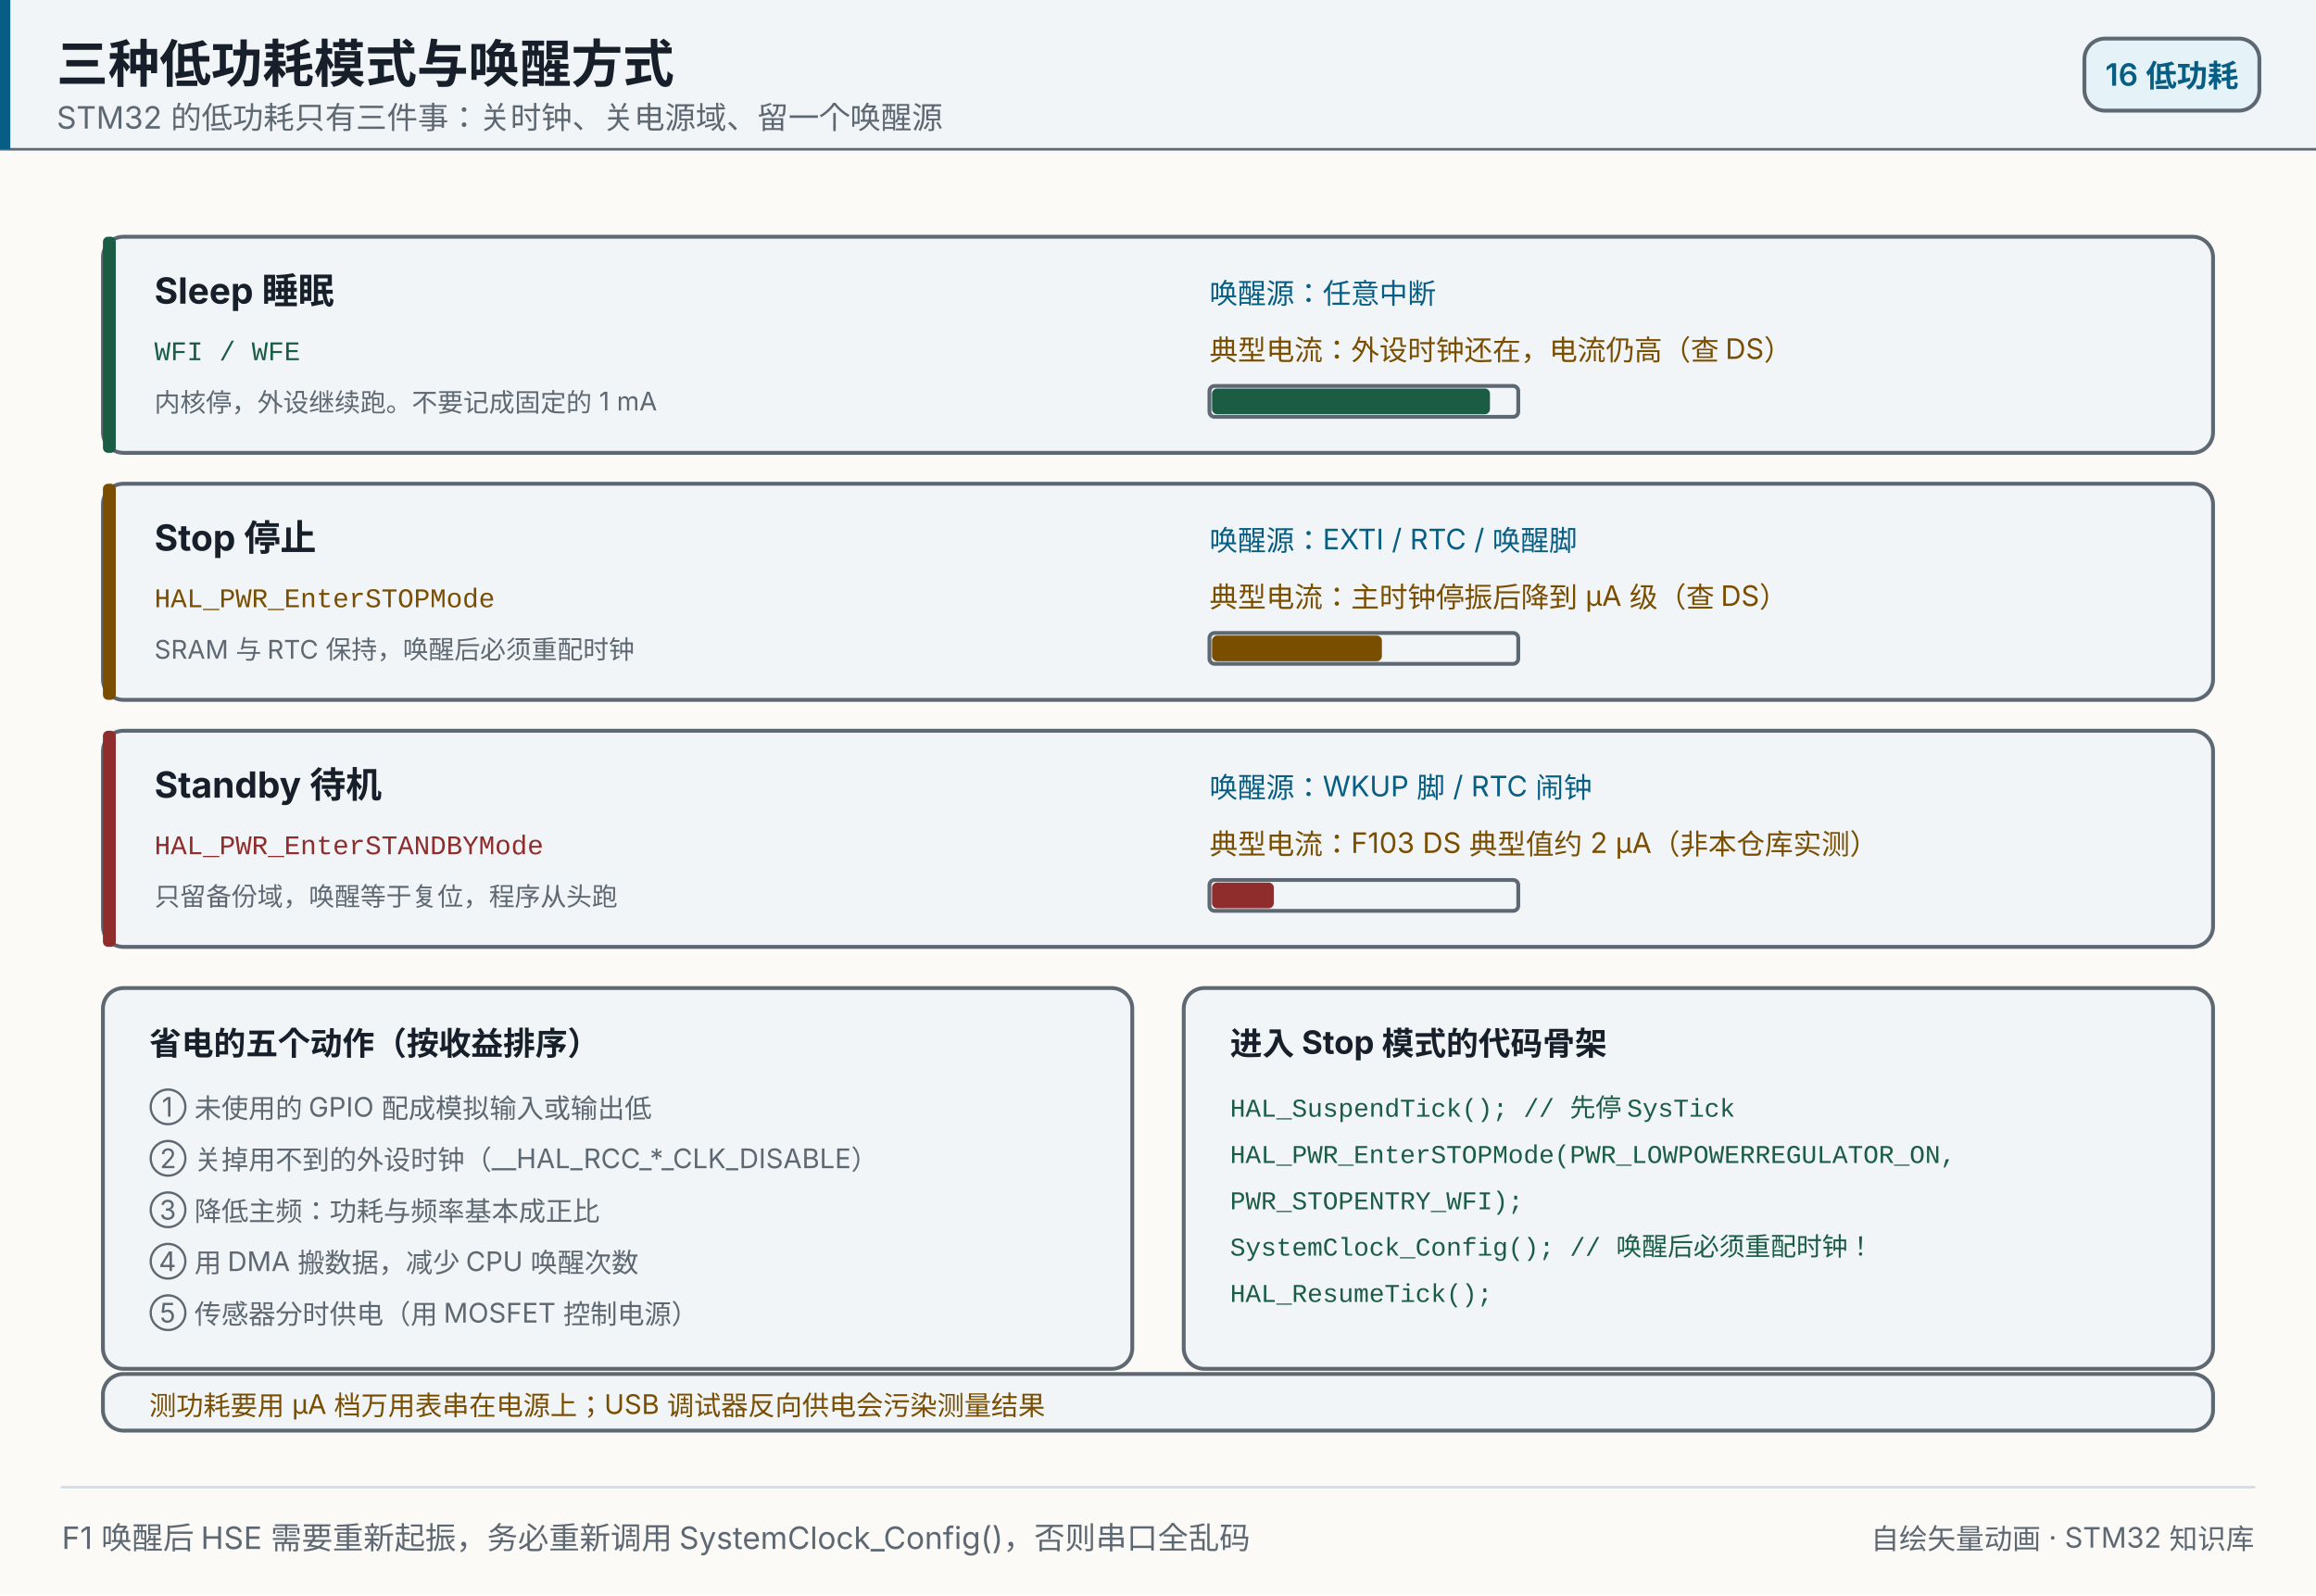
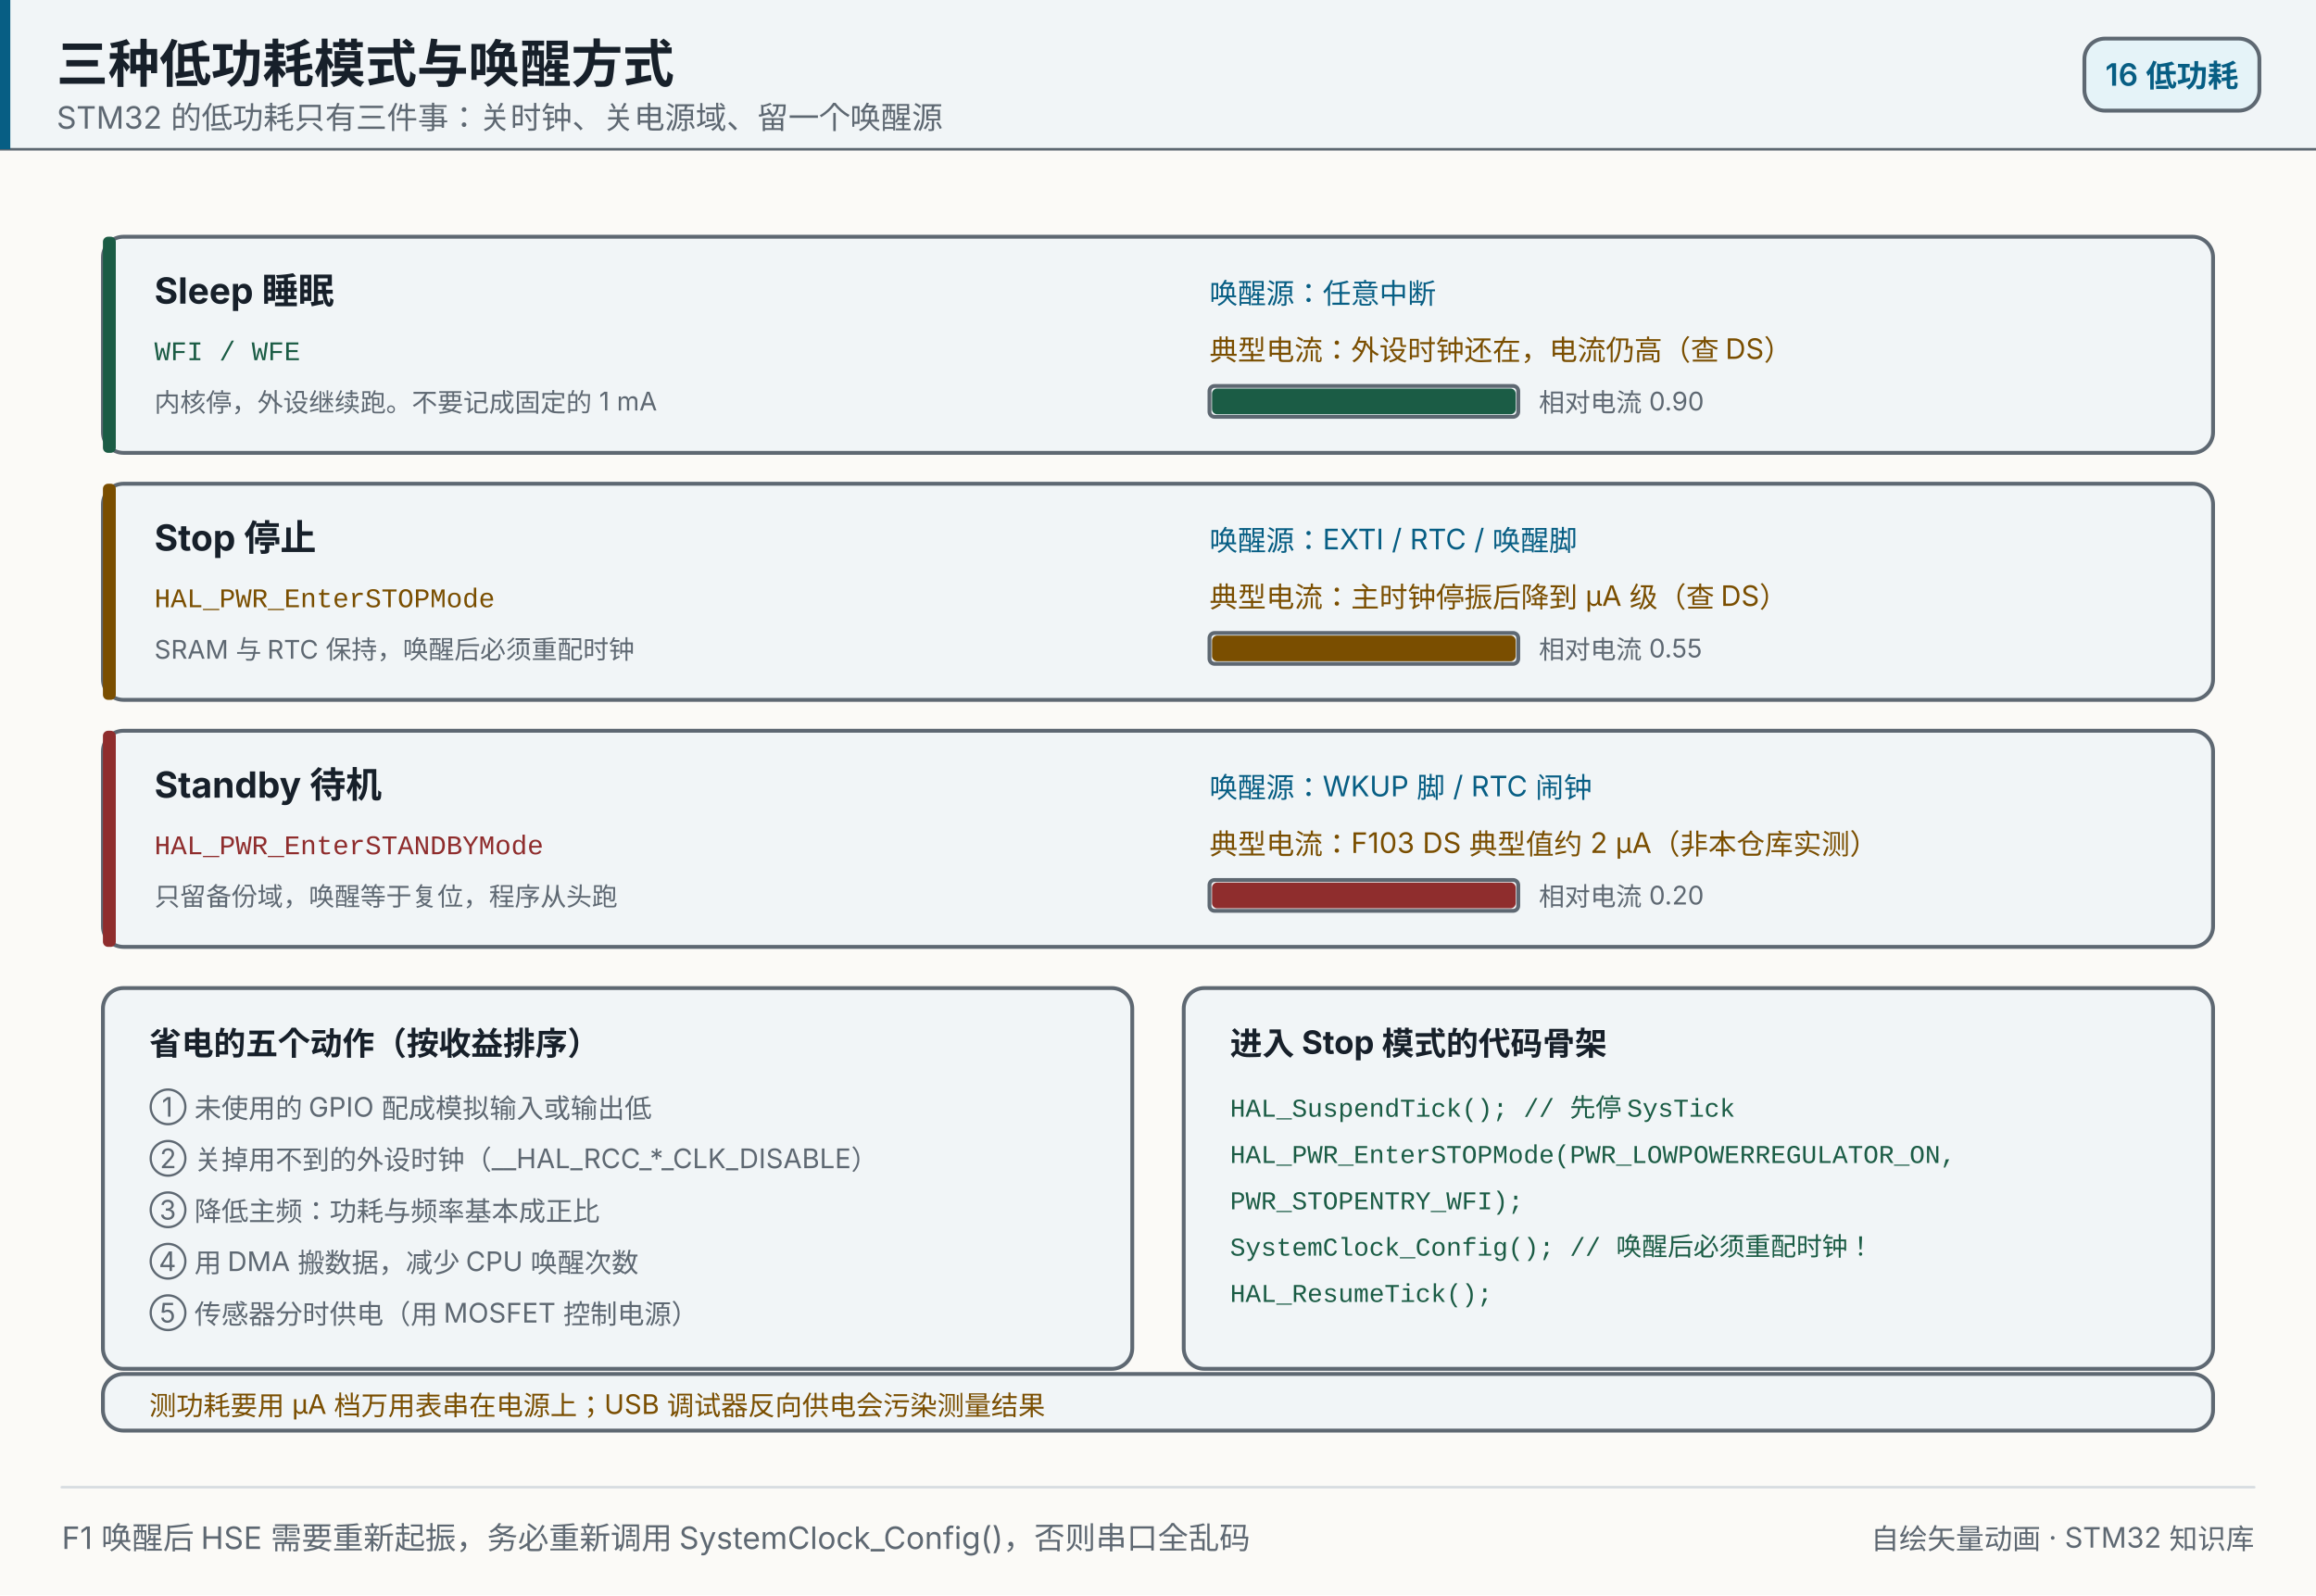
<svg xmlns="http://www.w3.org/2000/svg" width="900" height="620" viewBox="0 0 900 620" role="img" aria-label="三种低功耗模式与唤醒方式">
  <style>
- @keyframes pw0-f{0%,100%{opacity:.35}50%{opacity:1}}.pw0{animation:pw0-f 2.4s ease-in-out infinite 0.0s;}
- @keyframes pw1-f{0%,100%{opacity:.35}50%{opacity:1}}.pw1{animation:pw1-f 2.4s ease-in-out infinite 0.4s;}
- @keyframes pw2-f{0%,100%{opacity:.35}50%{opacity:1}}.pw2{animation:pw2-f 2.4s ease-in-out infinite 0.8s;}
+ @keyframes pw0-grow{0%{transform:scaleX(0)}6.00%{transform:scaleX(0)}18.00%{transform:scaleX(0.900)}100%{transform:scaleX(0.900)}}
+ .pw0{animation:pw0-grow 6.6s ease-out infinite;transform-box:fill-box;transform-origin:left center;}
+ @keyframes pw1-grow{0%{transform:scaleX(0)}28.00%{transform:scaleX(0)}40.00%{transform:scaleX(0.550)}100%{transform:scaleX(0.550)}}
+ .pw1{animation:pw1-grow 6.6s ease-out infinite;transform-box:fill-box;transform-origin:left center;}
+ @keyframes pw2-grow{0%{transform:scaleX(0)}50.00%{transform:scaleX(0)}62.00%{transform:scaleX(0.200)}100%{transform:scaleX(0.200)}}
+ .pw2{animation:pw2-grow 6.6s ease-out infinite;transform-box:fill-box;transform-origin:left center;}
@media (prefers-reduced-motion: reduce){*{animation:none!important}}
</style>
  <rect x="0" y="0" width="900" height="620" fill="#fbfaf7" />
  <rect x="0" y="0" width="900" height="58" fill="#f1f5f7" opacity="1" />
  <line x1="0" y1="58" x2="900" y2="58" stroke="#5e6872" stroke-width="1" stroke-linecap="round" opacity="1" />
  <rect x="0" y="0" width="4" height="58" fill="#075e84" opacity="1" />
  <text x="22" y="32" font-size="20" fill="#17202a" text-anchor="start" opacity="1" font-family="'PingFang SC','Hiragino Sans GB','Microsoft YaHei',system-ui,-apple-system,'Segoe UI',sans-serif" font-weight="700">三种低功耗模式与唤醒方式</text>
  <text x="22" y="50" font-size="12" fill="#5e6872" text-anchor="start" opacity="1" font-family="'PingFang SC','Hiragino Sans GB','Microsoft YaHei',system-ui,-apple-system,'Segoe UI',sans-serif">STM32 的低功耗只有三件事：关时钟、关电源域、留一个唤醒源</text>
  <rect x="810" y="15" width="68" height="28" fill="#e5f3f8" opacity="1" rx="8" stroke="#5e6872" stroke-width="1.5" />
  <text x="844" y="33.32" font-size="12" fill="#075e84" text-anchor="middle" opacity="1" font-family="'PingFang SC','Hiragino Sans GB','Microsoft YaHei',system-ui,-apple-system,'Segoe UI',sans-serif" font-weight="600">16 低功耗</text>
  <rect x="40" y="92" width="820" height="84" fill="#f1f5f7" opacity="1" rx="8" stroke="#5e6872" stroke-width="1.5" />
  <rect x="40" y="92" width="5" height="84" fill="#1b5c45" opacity="1" rx="2" />
  <text x="60" y="118" font-size="14" fill="#17202a" text-anchor="start" opacity="1" font-family="'PingFang SC','Hiragino Sans GB','Microsoft YaHei',system-ui,-apple-system,'Segoe UI',sans-serif" font-weight="700">Sleep 睡眠</text>
  <text x="60" y="140" font-size="10.5" fill="#1b5c45" text-anchor="start" opacity="1" font-family="ui-monospace,SFMono-Regular,'JetBrains Mono',Consolas,'Courier New',monospace">WFI / WFE</text>
  <text x="60" y="160" font-size="10" fill="#5e6872" text-anchor="start" opacity="1" font-family="'PingFang SC','Hiragino Sans GB','Microsoft YaHei',system-ui,-apple-system,'Segoe UI',sans-serif">内核停，外设继续跑。不要记成固定的 1 mA</text>
  <text x="470" y="118" font-size="11" fill="#075e84" text-anchor="start" opacity="1" font-family="'PingFang SC','Hiragino Sans GB','Microsoft YaHei',system-ui,-apple-system,'Segoe UI',sans-serif">唤醒源：任意中断</text>
  <text x="470" y="140" font-size="11" fill="#7a4e00" text-anchor="start" opacity="1" font-family="'PingFang SC','Hiragino Sans GB','Microsoft YaHei',system-ui,-apple-system,'Segoe UI',sans-serif">典型电流：外设时钟还在，电流仍高（查 DS）</text>
  <rect x="470" y="150" width="120" height="12" fill="#f1f5f7" opacity="1" rx="2" stroke="#5e6872" stroke-width="1.5" />
-   <rect x="471" y="151" width="108" height="10" fill="#1b5c45" opacity="1" rx="2" class="pw0" />
+   <rect x="471" y="151" width="118" height="10" fill="#1b5c45" opacity="1" rx="2" class="pw0" />
+   <text x="598" y="160" font-size="10" fill="#5e6872" text-anchor="start" opacity="1" font-family="'PingFang SC','Hiragino Sans GB','Microsoft YaHei',system-ui,-apple-system,'Segoe UI',sans-serif">相对电流 0.90</text>
  <rect x="40" y="188" width="820" height="84" fill="#f1f5f7" opacity="1" rx="8" stroke="#5e6872" stroke-width="1.5" />
  <rect x="40" y="188" width="5" height="84" fill="#7a4e00" opacity="1" rx="2" />
  <text x="60" y="214" font-size="14" fill="#17202a" text-anchor="start" opacity="1" font-family="'PingFang SC','Hiragino Sans GB','Microsoft YaHei',system-ui,-apple-system,'Segoe UI',sans-serif" font-weight="700">Stop 停止</text>
  <text x="60" y="236" font-size="10.5" fill="#7a4e00" text-anchor="start" opacity="1" font-family="ui-monospace,SFMono-Regular,'JetBrains Mono',Consolas,'Courier New',monospace">HAL_PWR_EnterSTOPMode</text>
  <text x="60" y="256" font-size="10" fill="#5e6872" text-anchor="start" opacity="1" font-family="'PingFang SC','Hiragino Sans GB','Microsoft YaHei',system-ui,-apple-system,'Segoe UI',sans-serif">SRAM 与 RTC 保持，唤醒后必须重配时钟</text>
  <text x="470" y="214" font-size="11" fill="#075e84" text-anchor="start" opacity="1" font-family="'PingFang SC','Hiragino Sans GB','Microsoft YaHei',system-ui,-apple-system,'Segoe UI',sans-serif">唤醒源：EXTI / RTC / 唤醒脚</text>
  <text x="470" y="236" font-size="11" fill="#7a4e00" text-anchor="start" opacity="1" font-family="'PingFang SC','Hiragino Sans GB','Microsoft YaHei',system-ui,-apple-system,'Segoe UI',sans-serif">典型电流：主时钟停振后降到 µA 级（查 DS）</text>
  <rect x="470" y="246" width="120" height="12" fill="#f1f5f7" opacity="1" rx="2" stroke="#5e6872" stroke-width="1.5" />
-   <rect x="471" y="247" width="66" height="10" fill="#7a4e00" opacity="1" rx="2" class="pw1" />
+   <rect x="471" y="247" width="118" height="10" fill="#7a4e00" opacity="1" rx="2" class="pw1" />
+   <text x="598" y="256" font-size="10" fill="#5e6872" text-anchor="start" opacity="1" font-family="'PingFang SC','Hiragino Sans GB','Microsoft YaHei',system-ui,-apple-system,'Segoe UI',sans-serif">相对电流 0.55</text>
  <rect x="40" y="284" width="820" height="84" fill="#f1f5f7" opacity="1" rx="8" stroke="#5e6872" stroke-width="1.5" />
  <rect x="40" y="284" width="5" height="84" fill="#8f2d2d" opacity="1" rx="2" />
  <text x="60" y="310" font-size="14" fill="#17202a" text-anchor="start" opacity="1" font-family="'PingFang SC','Hiragino Sans GB','Microsoft YaHei',system-ui,-apple-system,'Segoe UI',sans-serif" font-weight="700">Standby 待机</text>
  <text x="60" y="332" font-size="10.5" fill="#8f2d2d" text-anchor="start" opacity="1" font-family="ui-monospace,SFMono-Regular,'JetBrains Mono',Consolas,'Courier New',monospace">HAL_PWR_EnterSTANDBYMode</text>
  <text x="60" y="352" font-size="10" fill="#5e6872" text-anchor="start" opacity="1" font-family="'PingFang SC','Hiragino Sans GB','Microsoft YaHei',system-ui,-apple-system,'Segoe UI',sans-serif">只留备份域，唤醒等于复位，程序从头跑</text>
  <text x="470" y="310" font-size="11" fill="#075e84" text-anchor="start" opacity="1" font-family="'PingFang SC','Hiragino Sans GB','Microsoft YaHei',system-ui,-apple-system,'Segoe UI',sans-serif">唤醒源：WKUP 脚 / RTC 闹钟</text>
  <text x="470" y="332" font-size="11" fill="#7a4e00" text-anchor="start" opacity="1" font-family="'PingFang SC','Hiragino Sans GB','Microsoft YaHei',system-ui,-apple-system,'Segoe UI',sans-serif">典型电流：F103 DS 典型值约 2 µA（非本仓库实测）</text>
  <rect x="470" y="342" width="120" height="12" fill="#f1f5f7" opacity="1" rx="2" stroke="#5e6872" stroke-width="1.5" />
-   <rect x="471" y="343" width="24" height="10" fill="#8f2d2d" opacity="1" rx="2" class="pw2" />
+   <rect x="471" y="343" width="118" height="10" fill="#8f2d2d" opacity="1" rx="2" class="pw2" />
+   <text x="598" y="352" font-size="10" fill="#5e6872" text-anchor="start" opacity="1" font-family="'PingFang SC','Hiragino Sans GB','Microsoft YaHei',system-ui,-apple-system,'Segoe UI',sans-serif">相对电流 0.20</text>
  <rect x="40" y="384" width="400" height="148" fill="#f1f5f7" opacity="1" rx="8" stroke="#5e6872" stroke-width="1.5" />
  <text x="58" y="410" font-size="12.5" fill="#17202a" text-anchor="start" opacity="1" font-family="'PingFang SC','Hiragino Sans GB','Microsoft YaHei',system-ui,-apple-system,'Segoe UI',sans-serif" font-weight="700">省电的五个动作（按收益排序）</text>
  <text x="58" y="434" font-size="10.5" fill="#5e6872" text-anchor="start" opacity="1" font-family="'PingFang SC','Hiragino Sans GB','Microsoft YaHei',system-ui,-apple-system,'Segoe UI',sans-serif">① 未使用的 GPIO 配成模拟输入或输出低</text>
  <text x="58" y="454" font-size="10.5" fill="#5e6872" text-anchor="start" opacity="1" font-family="'PingFang SC','Hiragino Sans GB','Microsoft YaHei',system-ui,-apple-system,'Segoe UI',sans-serif">② 关掉用不到的外设时钟（__HAL_RCC_*_CLK_DISABLE）</text>
  <text x="58" y="474" font-size="10.5" fill="#5e6872" text-anchor="start" opacity="1" font-family="'PingFang SC','Hiragino Sans GB','Microsoft YaHei',system-ui,-apple-system,'Segoe UI',sans-serif">③ 降低主频：功耗与频率基本成正比</text>
  <text x="58" y="494" font-size="10.5" fill="#5e6872" text-anchor="start" opacity="1" font-family="'PingFang SC','Hiragino Sans GB','Microsoft YaHei',system-ui,-apple-system,'Segoe UI',sans-serif">④ 用 DMA 搬数据，减少 CPU 唤醒次数</text>
  <text x="58" y="514" font-size="10.5" fill="#5e6872" text-anchor="start" opacity="1" font-family="'PingFang SC','Hiragino Sans GB','Microsoft YaHei',system-ui,-apple-system,'Segoe UI',sans-serif">⑤ 传感器分时供电（用 MOSFET 控制电源）</text>
  <rect x="460" y="384" width="400" height="148" fill="#f1f5f7" opacity="1" rx="8" stroke="#5e6872" stroke-width="1.5" />
  <text x="478" y="410" font-size="12.5" fill="#17202a" text-anchor="start" opacity="1" font-family="'PingFang SC','Hiragino Sans GB','Microsoft YaHei',system-ui,-apple-system,'Segoe UI',sans-serif" font-weight="700">进入 Stop 模式的代码骨架</text>
  <text x="478" y="434" font-size="10" fill="#1b5c45" text-anchor="start" opacity="1" font-family="ui-monospace,SFMono-Regular,'JetBrains Mono',Consolas,'Courier New',monospace">HAL_SuspendTick();          // 先停 SysTick</text>
  <text x="478" y="452" font-size="10" fill="#1b5c45" text-anchor="start" opacity="1" font-family="ui-monospace,SFMono-Regular,'JetBrains Mono',Consolas,'Courier New',monospace">HAL_PWR_EnterSTOPMode(PWR_LOWPOWERREGULATOR_ON,</text>
  <text x="478" y="470" font-size="10" fill="#1b5c45" text-anchor="start" opacity="1" font-family="ui-monospace,SFMono-Regular,'JetBrains Mono',Consolas,'Courier New',monospace">                       PWR_STOPENTRY_WFI);</text>
  <text x="478" y="488" font-size="10" fill="#1b5c45" text-anchor="start" opacity="1" font-family="ui-monospace,SFMono-Regular,'JetBrains Mono',Consolas,'Courier New',monospace">SystemClock_Config();       // 唤醒后必须重配时钟！</text>
  <text x="478" y="506" font-size="10" fill="#1b5c45" text-anchor="start" opacity="1" font-family="ui-monospace,SFMono-Regular,'JetBrains Mono',Consolas,'Courier New',monospace">HAL_ResumeTick();</text>
  <rect x="40" y="534" width="820" height="22" fill="#f1f5f7" opacity="1" rx="8" stroke="#5e6872" stroke-width="1.5" />
  <text x="58" y="550" font-size="10.5" fill="#7a4e00" text-anchor="start" opacity="1" font-family="'PingFang SC','Hiragino Sans GB','Microsoft YaHei',system-ui,-apple-system,'Segoe UI',sans-serif">测功耗要用 µA 档万用表串在电源上；USB 调试器反向供电会污染测量结果</text>
  <line x1="24" y1="578" x2="876" y2="578" stroke="#d7dce1" stroke-width="1" stroke-linecap="round" opacity="1" />
  <text x="24" y="602" font-size="12" fill="#5e6872" text-anchor="start" opacity="1" font-family="'PingFang SC','Hiragino Sans GB','Microsoft YaHei',system-ui,-apple-system,'Segoe UI',sans-serif">F1 唤醒后 HSE 需要重新起振，务必重新调用 SystemClock_Config()，否则串口全乱码</text>
  <text x="876" y="602" font-size="11" fill="#5e6872" text-anchor="end" opacity="1" font-family="'PingFang SC','Hiragino Sans GB','Microsoft YaHei',system-ui,-apple-system,'Segoe UI',sans-serif">自绘矢量动画 · STM32 知识库</text>
</svg>
